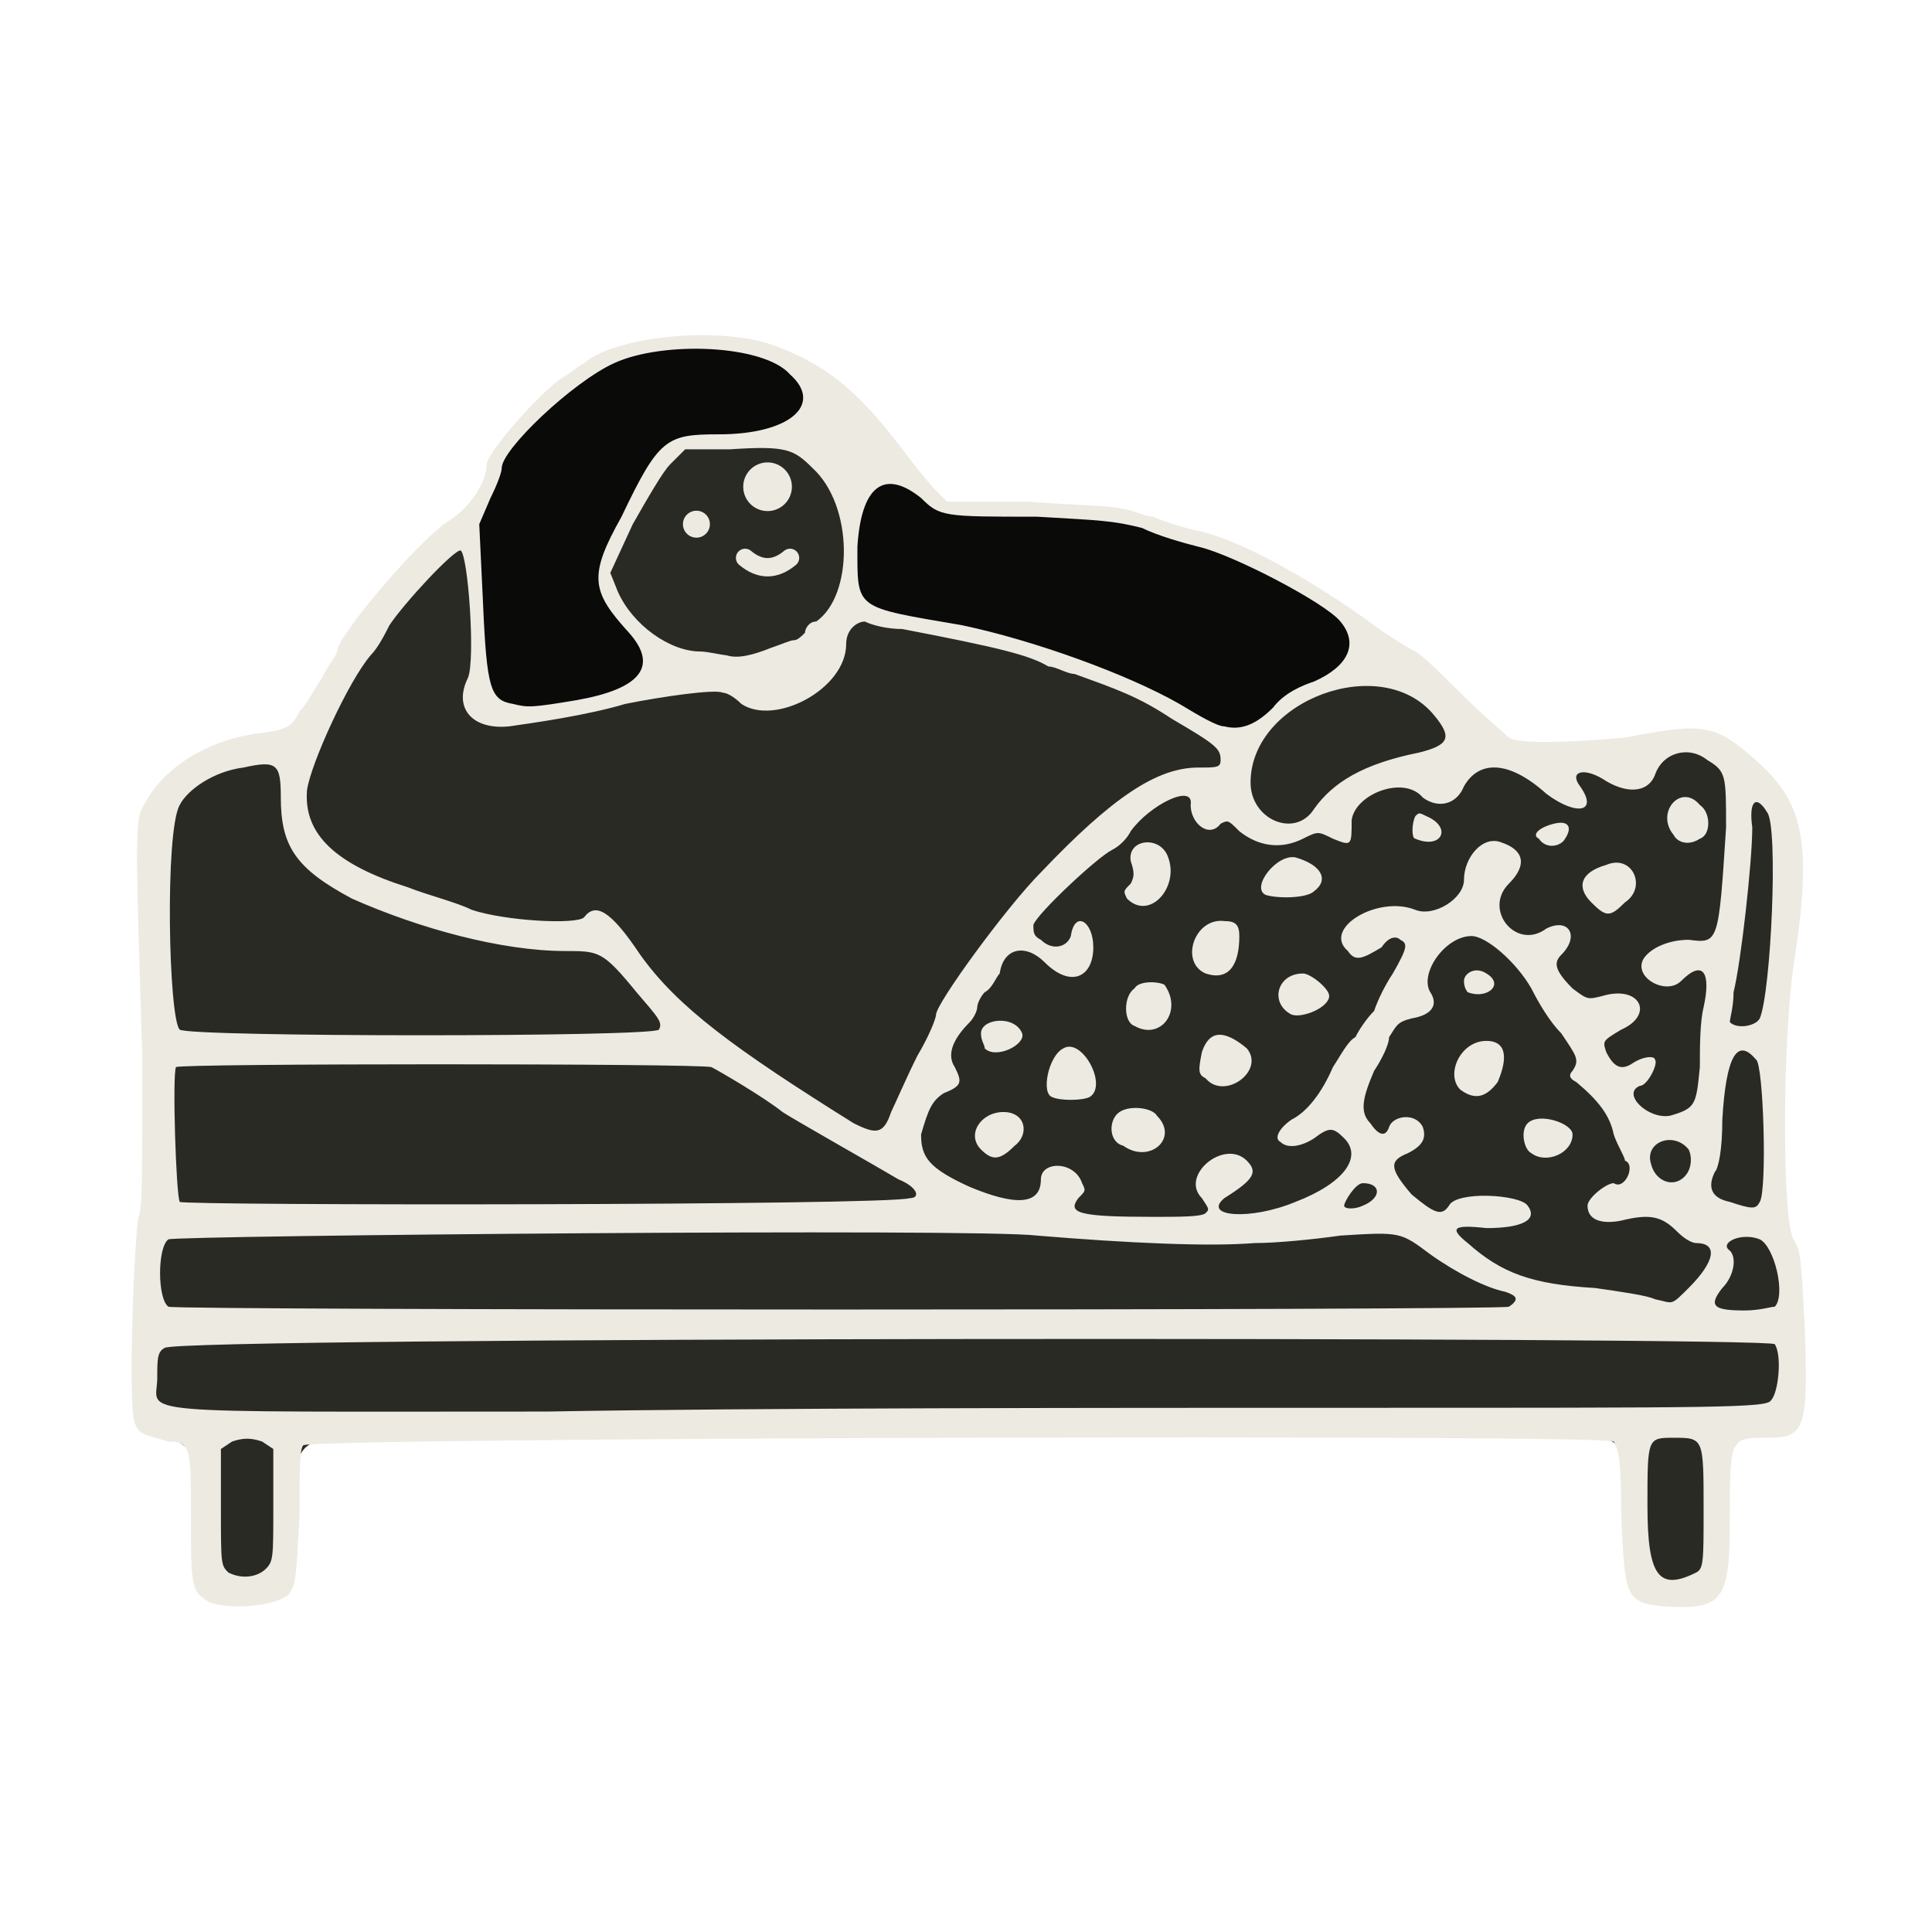
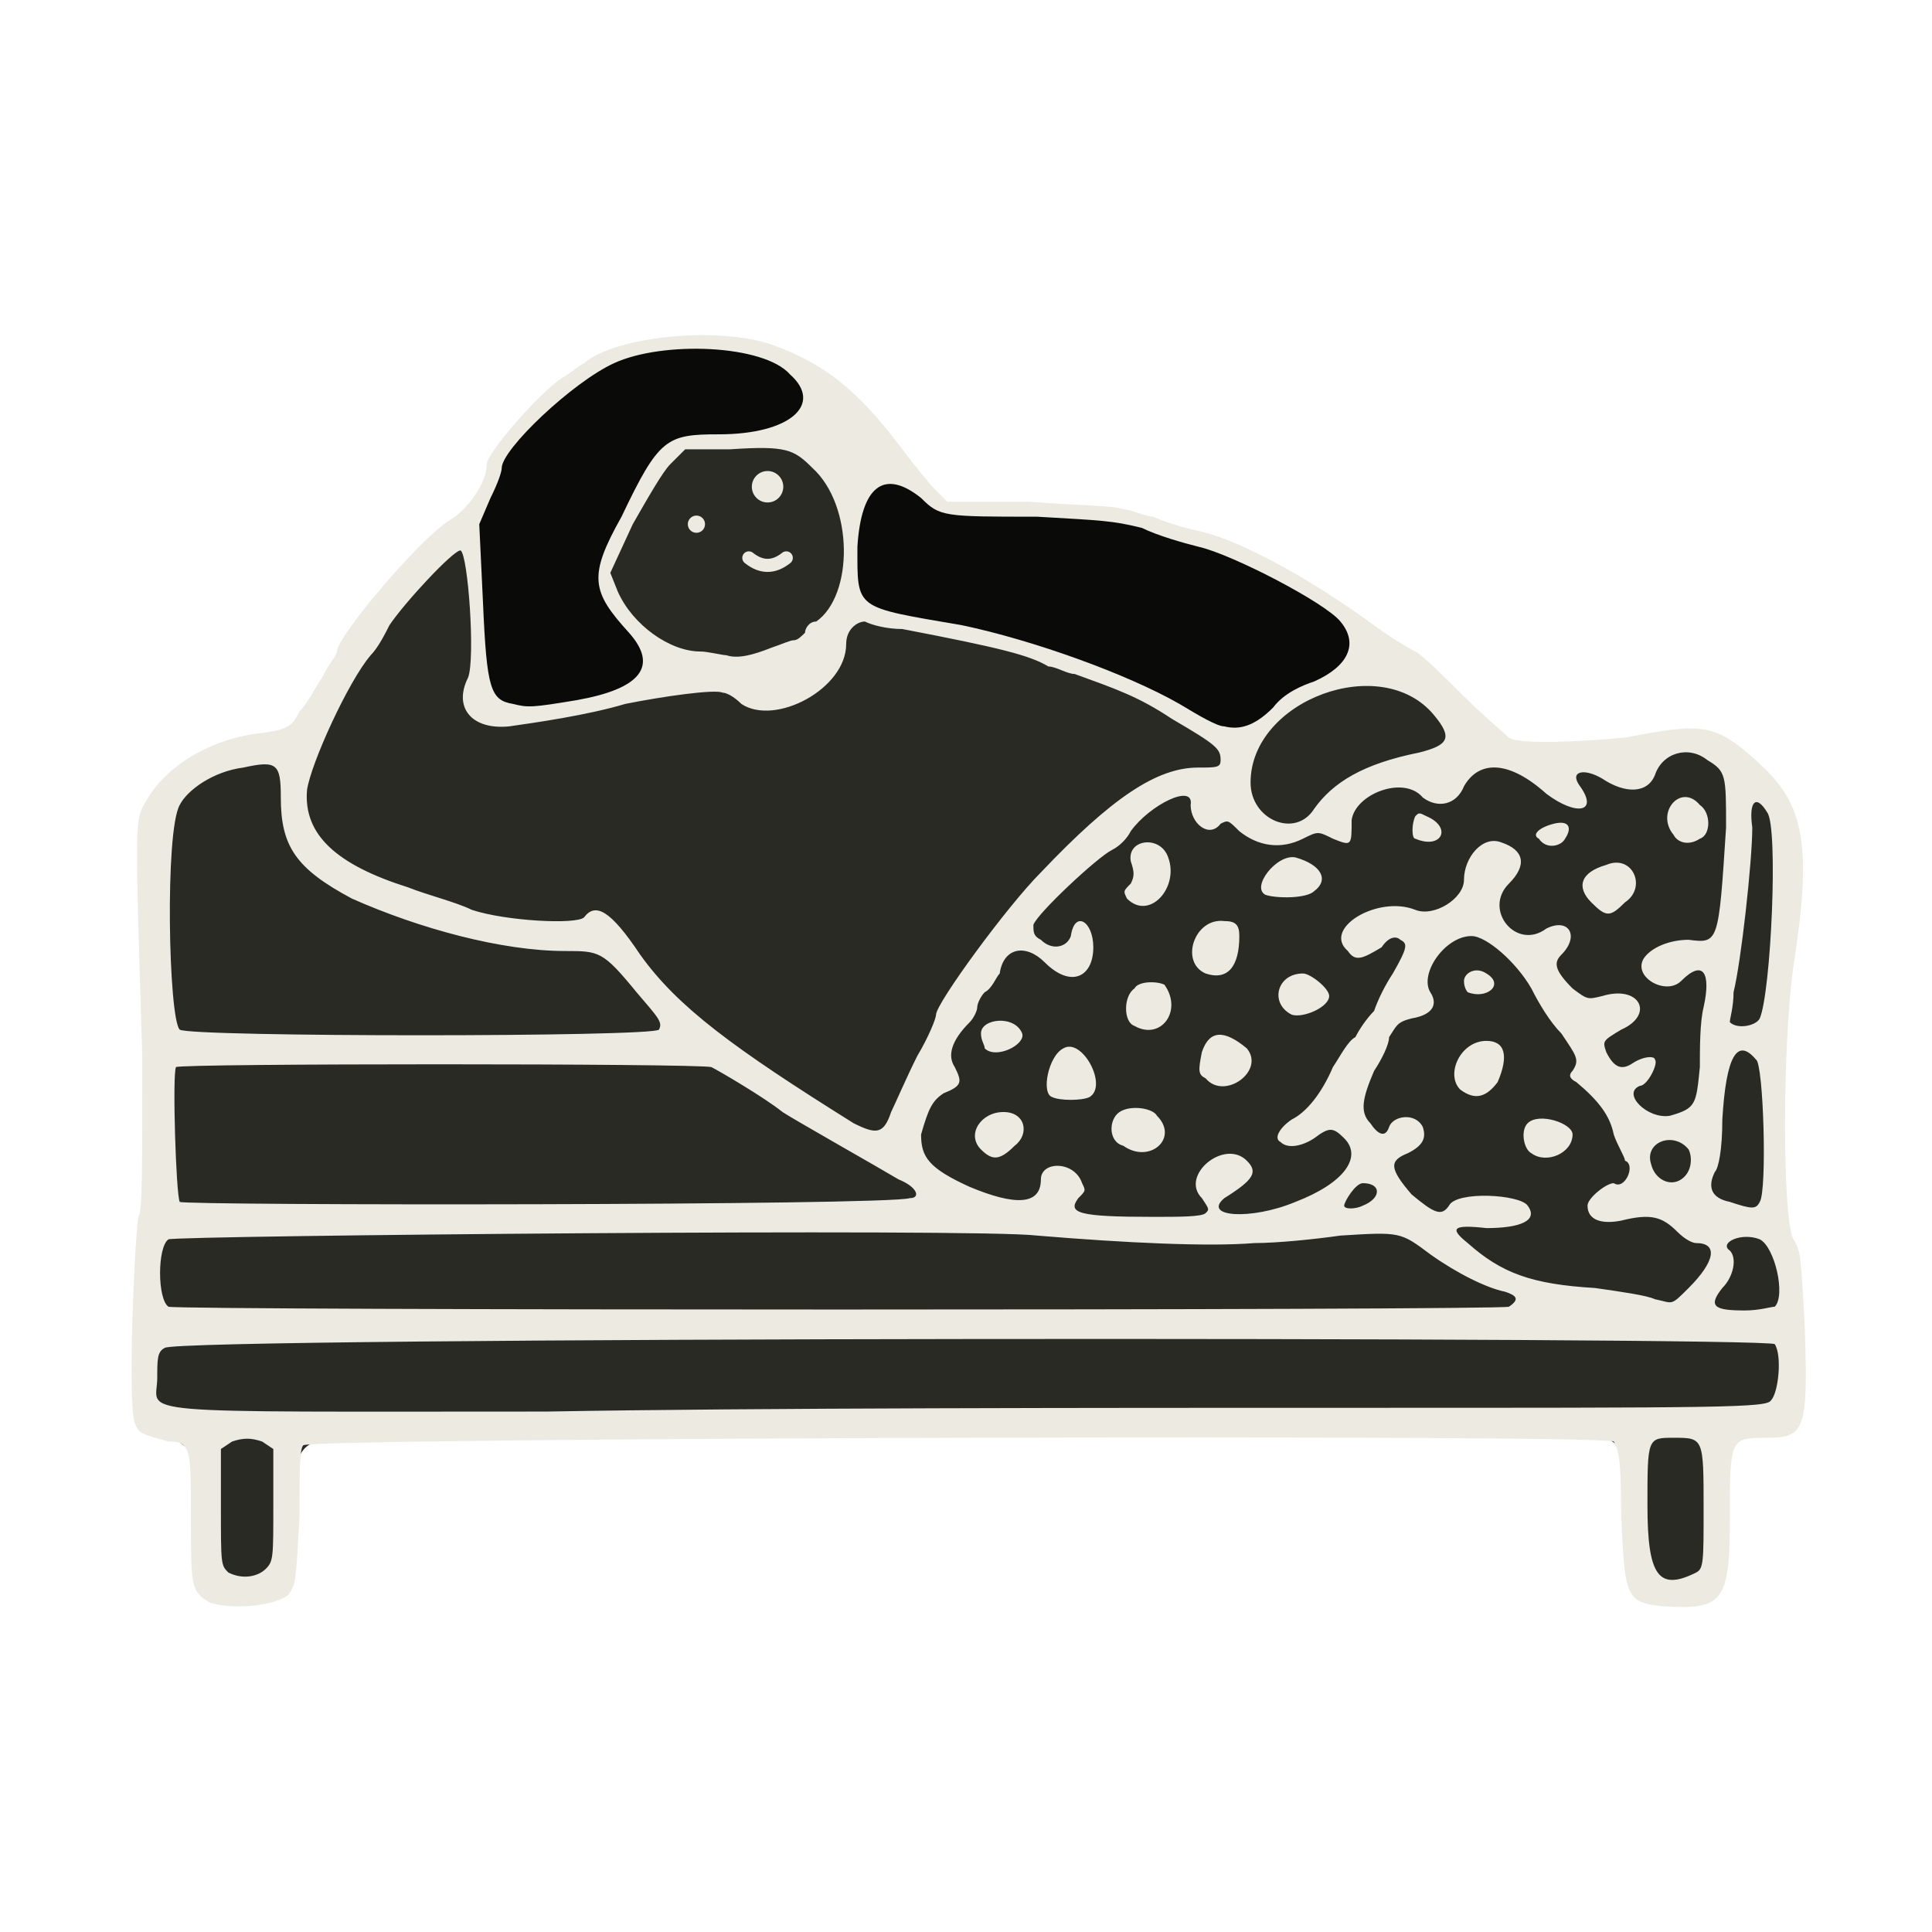
<svg xmlns="http://www.w3.org/2000/svg" viewBox="69 105 516 516" width="516" height="516">
  <style>.fl{fill:#EDEAE2}.fp{fill:#2A2A25}.fh{fill:#0A0A09}.fa{fill:#E3A94B}.ks{fill:none;stroke:#EDEAE2;stroke-linecap:round;stroke-linejoin:round}</style>
  <path class="fp" d="M126,531C123,529 122,527 122,511C122,498 122,495 120,493C119,491 112,487 110,487C106,487 105,440 108,432C109,430 109,417 108,385C107,317 107,321 117,312C123,306 127,304 136,303C147,301 149,300 158,285C169,267 182,251 191,245C196,242 201,235 201,230C201,227 215,211 221,207C223,206 225,204 226,203C237,194 271,194 286,204C297,212 298,213 312,232C319,240 319,240 344,241C356,242 367,242 369,243C371,243 375,245 377,245C379,246 385,248 390,249C394,250 400,252 402,254C414,259 427,267 434,273C437,276 442,279 444,280C446,281 453,287 459,292C472,306 479,308 500,304C523,300 526,300 536,309C549,320 551,330 546,362C543,383 543,432 546,437C551,445 550,487 545,487C532,487 529,491 529,511C529,531 529,532 517,532C505,532 505,531 504,510C503,492 503,490 494,488C488,486 163,488 157,489C148,491 148,493 147,511C146,527 146,527 144,530C141,532 131,533 126,531Z" />
  <path class="fl" fill-rule="evenodd" d="M125,533C120,530 120,529 120,510C120,492 120,490 114,490C107,488 106,488 105,485C103,480 105,434 106,430C107,428 107,420 107,387C105,323 105,324 108,319C113,310 124,303 137,301C146,300 147,299 149,295C151,293 153,289 155,286C157,282 159,280 159,279C159,275 181,249 189,244C194,241 199,234 199,229C199,226 213,210 219,206C221,205 223,203 225,202C233,195 260,192 275,197C289,202 298,209 310,225C313,229 317,234 319,236L322,239L344,239C356,240 367,240 369,241C371,241 375,243 377,243C379,244 385,246 390,247C402,250 421,261 436,272C440,275 445,278 447,279C449,280 455,286 460,291C465,296 471,301 472,302C475,304 492,303 503,302C524,298 527,298 539,309C551,320 553,331 548,363C545,384 545,431 548,436C550,439 550,441 551,459C552,487 551,489 541,489C531,489 531,489 531,511C531,533 529,535 513,534C503,533 503,531 502,510C502,493 501,492 500,490C497,488 153,489 150,491C149,492 149,498 149,510C148,528 148,528 146,531C142,534 131,535 125,533ZM522,525C524,524 524,522 524,508C524,489 524,489 516,489C509,489 509,489 509,507C509,526 512,530 522,525ZM140,524C142,522 142,521 142,507L142,492L139,490C136,489 134,489 131,490L128,492L128,507C128,523 128,523 130,525C134,527 138,526 140,524ZM428,481C529,481 541,481 542,479C544,477 545,467 543,464C541,462 116,462 113,465C111,466 111,468 111,473C111,483 100,482 215,482C270,481 366,481 428,481ZM472,454C475,452 474,451 471,450C466,449 458,445 451,440C443,434 443,434 427,435C420,436 410,437 404,437C392,438 370,437 346,435C330,433 117,435 114,436C111,438 111,452 114,454C116,455 469,455 472,454ZM543,454C546,451 543,438 539,436C534,434 528,437 531,439C533,441 532,446 529,449C525,454 527,455 535,455C539,455 542,454 543,454ZM520,449C527,442 528,437 522,437C521,437 519,436 517,434C513,430 510,429 502,431C497,432 493,431 493,427C493,425 498,421 500,421C503,423 506,416 503,415C503,414 501,411 500,408C499,403 496,399 490,394C488,393 488,392 489,391C491,388 490,387 486,381C483,378 480,373 478,369C474,362 466,355 462,355C455,355 448,365 451,370C453,373 452,376 446,377C442,378 442,379 440,382C440,384 438,388 436,391C433,398 432,402 435,405C437,408 439,409 440,406C441,403 447,402 449,406C450,409 449,411 445,413C440,415 440,417 446,424C452,429 454,430 456,427C458,423 475,424 477,427C480,431 475,433 466,433C457,432 456,433 461,437C470,445 478,448 495,449C502,450 509,451 511,452C516,453 515,454 520,449ZM391,429C392,428 392,428 390,425C384,419 396,409 402,415C405,418 404,420 396,425C390,430 403,431 415,426C428,421 433,414 428,409C425,406 424,406 420,409C417,411 413,412 411,410C409,409 411,406 414,404C418,402 422,397 425,390C427,387 429,383 431,382C432,380 434,377 436,375C437,372 439,368 441,365C445,358 445,357 443,356C442,355 440,355 438,358C433,361 431,362 429,359C422,353 437,344 447,348C452,350 460,345 460,340C460,334 465,328 470,330C476,332 477,336 472,341C465,348 474,359 482,353C488,350 491,355 486,360C484,362 484,364 489,369C493,372 493,372 497,371C507,368 511,376 502,380C497,383 497,383 498,386C500,390 502,391 505,389C508,387 511,387 511,388C512,389 509,395 507,395C502,397 509,404 515,403C522,401 522,400 523,390C523,385 523,378 524,374C526,365 524,361 518,367C514,371 505,366 508,361C510,358 515,356 520,356C528,357 528,357 530,326C530,312 530,311 525,308C520,304 513,306 511,312C509,317 503,317 497,313C492,310 488,311 491,315C496,322 490,323 482,317C472,308 464,308 460,315C458,320 453,321 449,318C444,312 431,317 430,324C430,331 430,331 425,329C421,327 421,327 417,329C411,332 405,331 400,327C397,324 397,324 395,325C392,329 387,325 387,320C388,314 376,320 371,327C370,329 368,331 366,332C362,334 346,349 345,352C345,354 345,355 347,356C350,359 354,358 355,355C356,348 361,351 361,358C361,366 355,369 348,362C343,357 337,358 336,365C335,366 334,369 332,370C331,371 330,373 330,374C330,375 329,377 328,378C323,383 322,387 324,390C326,394 326,395 321,397C318,399 317,401 315,408C315,414 317,417 328,422C340,427 347,427 347,420C347,415 356,415 358,421C359,423 359,423 357,425C354,429 357,430 377,430C384,430 390,430 391,429ZM433,427C438,425 438,421 433,421C431,421 428,426 428,427C428,428 431,428 433,427ZM539,426C541,423 540,389 538,388C533,382 530,387 529,404C529,412 528,417 527,418C525,422 526,425 531,426C537,428 538,428 539,426ZM312,425C315,425 314,422 309,420C304,417 281,404 278,402C273,398 261,391 259,390C255,389 117,389 116,390C115,392 116,424 117,426C118,427 306,427 312,425ZM518,420C521,418 521,414 520,412C516,407 508,410 510,416C511,420 515,422 518,420ZM478,413C476,412 475,407 477,405C480,402 489,405 489,408C489,413 482,416 478,413ZM331,412C327,408 331,402 337,402C343,402 344,408 340,411C336,415 334,415 331,412ZM369,411C365,410 365,404 368,402C371,400 377,401 378,403C384,409 376,416 369,411ZM307,402C308,400 311,393 314,387C317,382 319,377 319,376C319,373 338,347 347,338C366,318 378,310 389,310C394,310 395,310 395,308C395,305 394,304 382,297C373,291 367,289 356,285C354,285 351,283 349,283C344,280 336,278 310,273C306,273 302,272 300,271C298,271 295,273 295,277C295,289 276,299 267,293C265,291 263,290 262,290C260,289 246,291 236,293C226,296 212,298 205,299C195,300 190,294 194,286C196,281 194,253 192,252C190,252 177,266 173,272C172,274 170,278 168,280C162,287 152,309 151,316C150,328 159,336 178,342C183,344 191,346 195,348C204,351 223,352 225,350C228,346 232,348 240,360C250,374 265,385 297,405C303,408 305,408 307,402ZM350,398C347,397 349,387 353,385C358,382 365,395 360,398C358,399 352,399 350,398ZM459,396C455,392 459,383 466,383C471,383 472,387 469,394C466,398 463,399 459,396ZM391,393C389,392 389,391 390,386C392,380 396,380 402,385C407,391 396,399 391,393ZM332,385C332,384 331,383 331,381C331,377 340,376 342,381C343,384 335,388 332,385ZM245,380C246,378 245,377 239,370C230,359 229,359 220,359C203,359 181,353 163,345C148,337 144,331 144,318C144,309 143,308 134,310C126,311 119,316 117,320C113,327 114,377 117,380C120,382 243,382 245,380ZM372,379C369,378 369,371 372,369C373,367 378,367 380,368C385,375 379,383 372,379ZM539,377C542,370 544,326 541,322C538,317 536,319 537,326C537,335 534,362 532,370C532,374 531,377 531,378C533,380 538,379 539,377ZM414,376C408,373 410,365 417,365C419,365 424,369 424,371C424,374 417,377 414,376ZM461,370C461,370 460,369 460,367C460,365 463,363 466,365C471,368 466,372 461,370ZM391,365C384,362 388,350 396,351C399,351 400,352 400,355C400,363 397,367 391,365ZM494,346C490,342 491,338 498,336C505,333 509,342 503,346C499,350 498,350 494,346ZM370,345C369,343 369,343 371,341C372,339 372,338 371,335C370,329 379,328 381,334C384,342 376,351 370,345ZM407,344C403,342 410,333 415,334C422,336 424,340 420,343C418,345 410,345 407,344ZM480,329C478,328 480,326 484,325C488,324 489,326 487,329C486,331 482,332 480,329ZM447,329C446,329 446,325 447,323C448,322 448,322 450,323C457,326 454,332 447,329ZM516,328C511,322 518,314 523,320C526,322 526,328 523,329C520,331 517,330 516,328ZM420,321C425,314 433,309 448,306C456,304 457,302 452,296C438,279 403,292 403,314C403,324 415,329 420,321ZM275,278C278,277 280,276 281,276C282,276 283,275 284,274C284,273 285,271 287,271C297,264 297,240 286,230C281,225 279,224 264,225L252,225L248,229C246,231 242,238 238,245L232,258L234,263C238,272 248,279 256,279C258,279 262,280 263,280C266,281 270,280 275,278Z" />
-   <circle class="fl" cx="274" cy="235" r="6.5" />
-   <circle class="fl" cx="255" cy="245" r="3.6" />
-   <path class="ks" style="stroke-width:4.9" d="M268,254Q274,259 280,254" />
+   <circle class="fl" cx="274" cy="235" r="4.2" />
+   <circle class="fl" cx="255" cy="245" r="2.3" />
+   <path class="ks" style="stroke-width:3.5" d="M269,254Q274,258 279,254" />
  <path class="fh" fill-rule="evenodd" d="M396,299C394,299 389,296 384,293C370,285 345,276 326,272C297,267 298,268 298,251C299,235 305,230 315,238C320,243 321,243 346,243C363,244 366,244 374,246C378,248 385,250 389,251C398,253 423,266 427,271C432,277 429,283 420,287C417,288 412,290 409,294C404,299 400,300 396,299ZM206,293C200,292 199,289 198,266L197,245L200,238C202,234 203,231 203,230C203,225 222,207 233,202C246,196 273,197 280,205C289,213 280,221 261,221C247,221 245,222 235,243C226,259 227,263 237,274C245,283 240,289 223,292C211,294 210,294 206,293Z" />
</svg>
